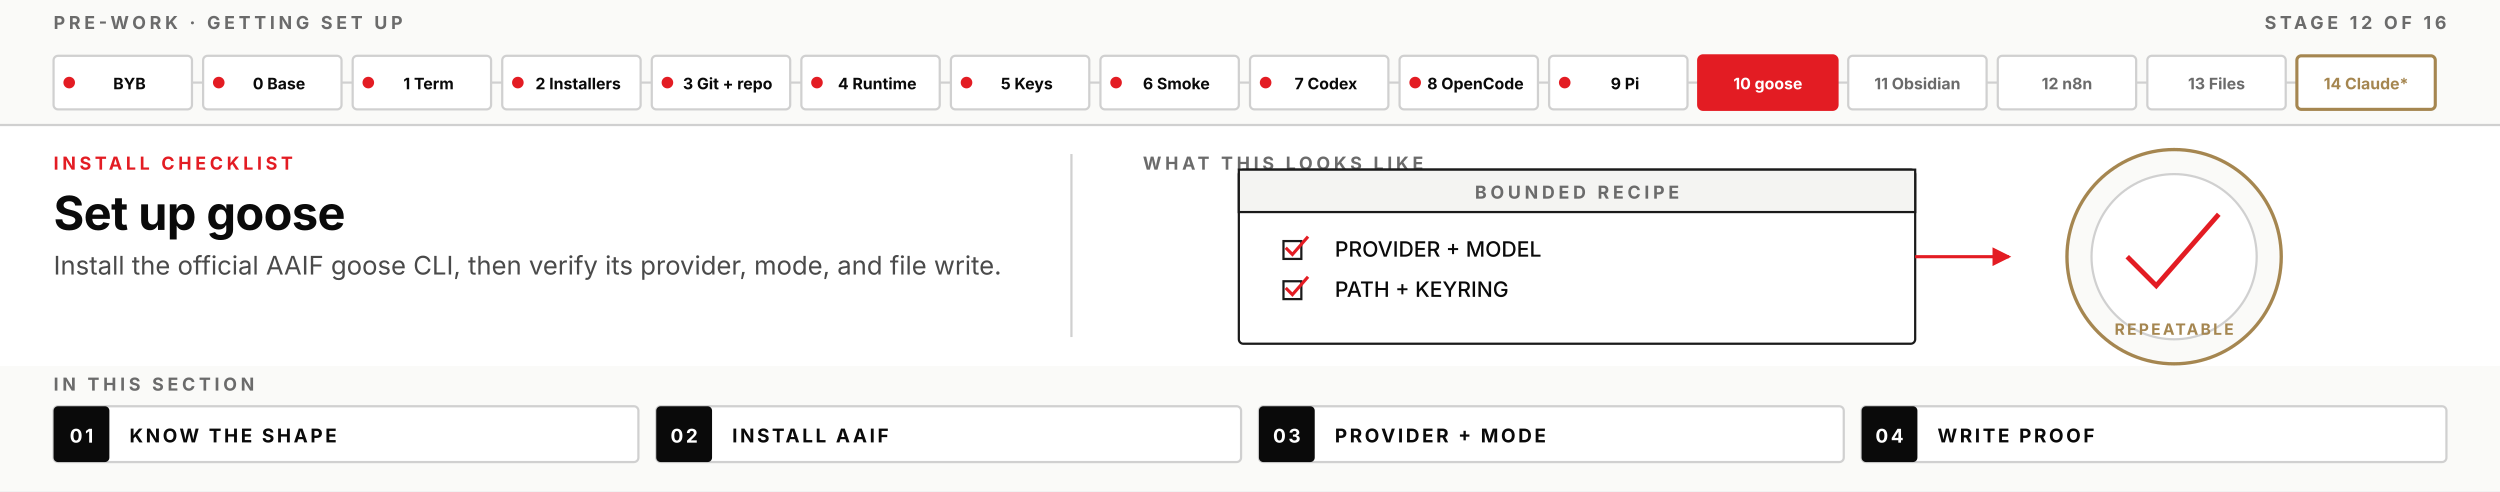
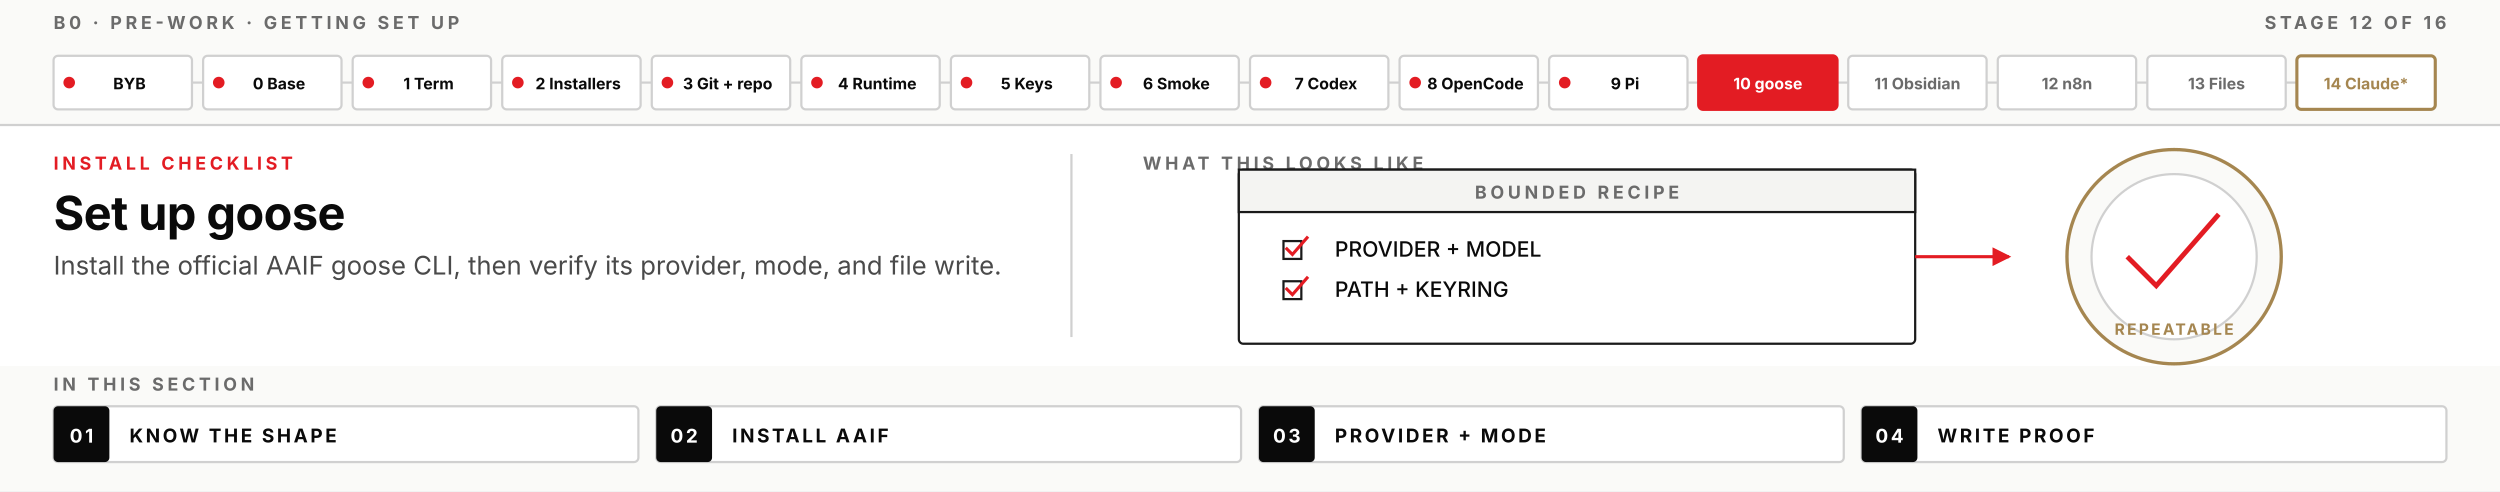
<svg xmlns="http://www.w3.org/2000/svg" viewBox="0 0 1120 220" role="img" aria-labelledby="title-install-pre-work-10-goose-recipe-tools-mode-schedule">
  <defs>
    <marker id="arrow" viewBox="0 0 8 8" refX="7" refY="4" markerWidth="6" markerHeight="6" orient="auto-start-reverse">
      <path d="M0 0 8 4 0 8Z" fill="#0A0A0A" />
    </marker>
    <marker id="arrow-red" viewBox="0 0 8 8" refX="7" refY="4" markerWidth="6" markerHeight="6" orient="auto-start-reverse">
      <path d="M0 0 8 4 0 8Z" fill="#E31C23" />
    </marker>
    <style>
      text { font-family: system-ui, "Inter", "Helvetica Neue", Arial, sans-serif; fill: #0A0A0A; }
      .micro { font-size: 8px; font-weight: 650; letter-spacing: 1.65px; }
      .tiny { font-size: 7px; font-weight: 650; letter-spacing: 1px; }
      .railtext { font-size: 7.1px; font-weight: 650; }
      .title { font-size: 21px; font-weight: 680; letter-spacing: -0.25px; }
      .purpose { font-size: 11.5px; font-weight: 430; fill: #4A4A4A; }
      .caption { font-size: 8.5px; font-weight: 650; letter-spacing: 1.15px; }
      .body { font-size: 9.5px; font-weight: 520; }
      .muted { fill: #6B6B6B; }
      .white { fill: #FFFFFF; }
      .red { fill: #E31C23; }
      .gold { fill: #A58650; }
      .line { fill: none; stroke: #0A0A0A; stroke-width: 1.35; vector-effect: non-scaling-stroke; }
      .hair { fill: none; stroke: #D0D0D0; stroke-width: 1; vector-effect: non-scaling-stroke; }
      .redline { fill: none; stroke: #E31C23; stroke-width: 1.4; vector-effect: non-scaling-stroke; }
      .goldline { fill: none; stroke: #A58650; stroke-width: 1.35; vector-effect: non-scaling-stroke; }
      .dash { stroke-dasharray: 5 4; }
    </style>
  </defs>
  <rect width="1120" height="220" fill="#FFFFFF" />
  <rect x="0" y="0" width="1120" height="56" fill="#FAFAF8" />
-   <text x="24" y="13" class="micro muted">PRE-WORK · GETTING SET UP</text>
+   <text x="24" y="13" class="micro muted">B0 · PRE-WORK · GETTING SET UP</text>
  <text x="1096" y="13" class="micro muted" text-anchor="end">STAGE 12 OF 16</text>
  <path d="M55 37H1060" class="hair" />
  <rect x="24" y="25" width="62" height="24" rx="2" fill="#FFFFFF" stroke="#D0D0D0" stroke-width="1" />
  <circle cx="31" cy="37" r="2.6" fill="#E31C23" />
  <text x="58" y="40" class="railtext" text-anchor="middle">BYB</text>
  <rect x="91" y="25" width="62" height="24" rx="2" fill="#FFFFFF" stroke="#D0D0D0" stroke-width="1" />
  <circle cx="98" cy="37" r="2.6" fill="#E31C23" />
  <text x="125" y="40" class="railtext" text-anchor="middle">0 Base</text>
  <rect x="158" y="25" width="62" height="24" rx="2" fill="#FFFFFF" stroke="#D0D0D0" stroke-width="1" />
  <circle cx="165" cy="37" r="2.6" fill="#E31C23" />
  <text x="192" y="40" class="railtext" text-anchor="middle">1 Term</text>
  <rect x="225" y="25" width="62" height="24" rx="2" fill="#FFFFFF" stroke="#D0D0D0" stroke-width="1" />
  <circle cx="232" cy="37" r="2.6" fill="#E31C23" />
  <text x="259" y="40" class="railtext" text-anchor="middle">2 Installers</text>
  <rect x="292" y="25" width="62" height="24" rx="2" fill="#FFFFFF" stroke="#D0D0D0" stroke-width="1" />
  <circle cx="299" cy="37" r="2.6" fill="#E31C23" />
  <text x="326" y="40" class="railtext" text-anchor="middle">3 Git + repo</text>
  <rect x="359" y="25" width="62" height="24" rx="2" fill="#FFFFFF" stroke="#D0D0D0" stroke-width="1" />
  <circle cx="366" cy="37" r="2.6" fill="#E31C23" />
  <text x="393" y="40" class="railtext" text-anchor="middle">4 Runtime</text>
  <rect x="426" y="25" width="62" height="24" rx="2" fill="#FFFFFF" stroke="#D0D0D0" stroke-width="1" />
  <circle cx="433" cy="37" r="2.6" fill="#E31C23" />
  <text x="460" y="40" class="railtext" text-anchor="middle">5 Keys</text>
  <rect x="493" y="25" width="62" height="24" rx="2" fill="#FFFFFF" stroke="#D0D0D0" stroke-width="1" />
  <circle cx="500" cy="37" r="2.6" fill="#E31C23" />
  <text x="527" y="40" class="railtext" text-anchor="middle">6 Smoke</text>
  <rect x="560" y="25" width="62" height="24" rx="2" fill="#FFFFFF" stroke="#D0D0D0" stroke-width="1" />
  <circle cx="567" cy="37" r="2.6" fill="#E31C23" />
  <text x="594" y="40" class="railtext" text-anchor="middle">7 Codex</text>
  <rect x="627" y="25" width="62" height="24" rx="2" fill="#FFFFFF" stroke="#D0D0D0" stroke-width="1" />
  <circle cx="634" cy="37" r="2.6" fill="#E31C23" />
  <text x="661" y="40" class="railtext" text-anchor="middle">8 OpenCode</text>
  <rect x="694" y="25" width="62" height="24" rx="2" fill="#FFFFFF" stroke="#D0D0D0" stroke-width="1" />
  <circle cx="701" cy="37" r="2.6" fill="#E31C23" />
  <text x="728" y="40" class="railtext" text-anchor="middle">9 Pi</text>
  <rect x="761" y="25" width="62" height="24" rx="2" fill="#E31C23" stroke="#E31C23" stroke-width="1.4" />
  <text x="792" y="40" class="railtext white" text-anchor="middle">10 goose</text>
  <rect x="828" y="25" width="62" height="24" rx="2" fill="#FFFFFF" stroke="#D0D0D0" stroke-width="1" />
  <text x="859" y="40" class="railtext muted" text-anchor="middle">11 Obsidian</text>
  <rect x="895" y="25" width="62" height="24" rx="2" fill="#FFFFFF" stroke="#D0D0D0" stroke-width="1" />
  <text x="926" y="40" class="railtext muted" text-anchor="middle">12 n8n</text>
  <rect x="962" y="25" width="62" height="24" rx="2" fill="#FFFFFF" stroke="#D0D0D0" stroke-width="1" />
  <text x="993" y="40" class="railtext muted" text-anchor="middle">13 Files</text>
  <rect x="1029" y="25" width="62" height="24" rx="2" fill="#FFFFFF" stroke="#A58650" stroke-width="1.4" />
  <text x="1060" y="40" class="railtext gold" text-anchor="middle">14 Claude*</text>
  <path d="M0 56H1120" class="hair" />
  <text x="24" y="76" class="micro red">INSTALL CHECKLIST</text>
  <text x="24" y="103" class="title">Set up goose</text>
  <text x="24" y="123" class="purpose">Install the official AAIF goose CLI, then verify its provider, mode, and file write.</text>
  <path d="M480 69V151" class="hair" />
  <text x="512" y="76" class="micro muted">WHAT THIS LOOKS LIKE</text>
  <g aria-label="Bounded work recipe and completion stamp">
    <rect x="555" y="76" width="303" height="78" rx="2" fill="#FFFFFF" stroke="#1A1A1A" />
    <rect x="555" y="76" width="303" height="19" fill="#F4F4F2" stroke="#1A1A1A" />
    <text x="706.5" y="89" class="micro muted" text-anchor="middle">BOUNDED RECIPE</text>
    <path d="M575 108h8v8h-8zM575 126h8v8h-8z" fill="#FFFFFF" stroke="#1A1A1A" />
    <path d="M576 111l3 3 7-8M576 129l3 3 7-8" class="redline" />
    <text x="598" y="115" class="body">PROVIDER + MODEL</text>
    <text x="598" y="133" class="body">PATH + KEYRING</text>
    <path d="M858 115H900" class="redline" marker-end="url(#arrow-red)" />
    <circle cx="974" cy="115" r="48" fill="#FAFAF8" stroke="#A58650" stroke-width="1.5" />
    <circle cx="974" cy="115" r="37" fill="#FFFFFF" stroke="#D0D0D0" />
    <path d="M953 115l13 13 28-32" fill="none" stroke="#E31C23" stroke-width="2.2" />
    <text x="974" y="150" class="tiny gold" text-anchor="middle">REPEATABLE</text>
  </g>
  <rect x="0" y="164" width="1120" height="56" fill="#FAFAF8" />
  <text x="24" y="175" class="micro muted">IN THIS SECTION</text>
  <rect x="24.00" y="182" width="262.00" height="25" rx="2" fill="#FFFFFF" stroke="#D0D0D0" />
  <rect x="24.00" y="182" width="25" height="25" rx="2" fill="#0A0A0A" />
  <text x="36.50" y="198.3" class="caption white" text-anchor="middle">01</text>
  <text x="58.00" y="198.2" class="caption">KNOW THE SHAPE</text>
  <rect x="294.00" y="182" width="262.00" height="25" rx="2" fill="#FFFFFF" stroke="#D0D0D0" />
  <rect x="294.00" y="182" width="25" height="25" rx="2" fill="#0A0A0A" />
  <text x="306.50" y="198.3" class="caption white" text-anchor="middle">02</text>
  <text x="328.00" y="198.2" class="caption">INSTALL AAIF</text>
  <rect x="564.00" y="182" width="262.00" height="25" rx="2" fill="#FFFFFF" stroke="#D0D0D0" />
  <rect x="564.00" y="182" width="25" height="25" rx="2" fill="#0A0A0A" />
  <text x="576.50" y="198.3" class="caption white" text-anchor="middle">03</text>
  <text x="598.00" y="198.2" class="caption">PROVIDER + MODE</text>
  <rect x="834.00" y="182" width="262.00" height="25" rx="2" fill="#FFFFFF" stroke="#D0D0D0" />
  <rect x="834.00" y="182" width="25" height="25" rx="2" fill="#0A0A0A" />
  <text x="846.50" y="198.3" class="caption white" text-anchor="middle">04</text>
  <text x="868.00" y="198.2" class="caption">WRITE PROOF</text>
</svg>
